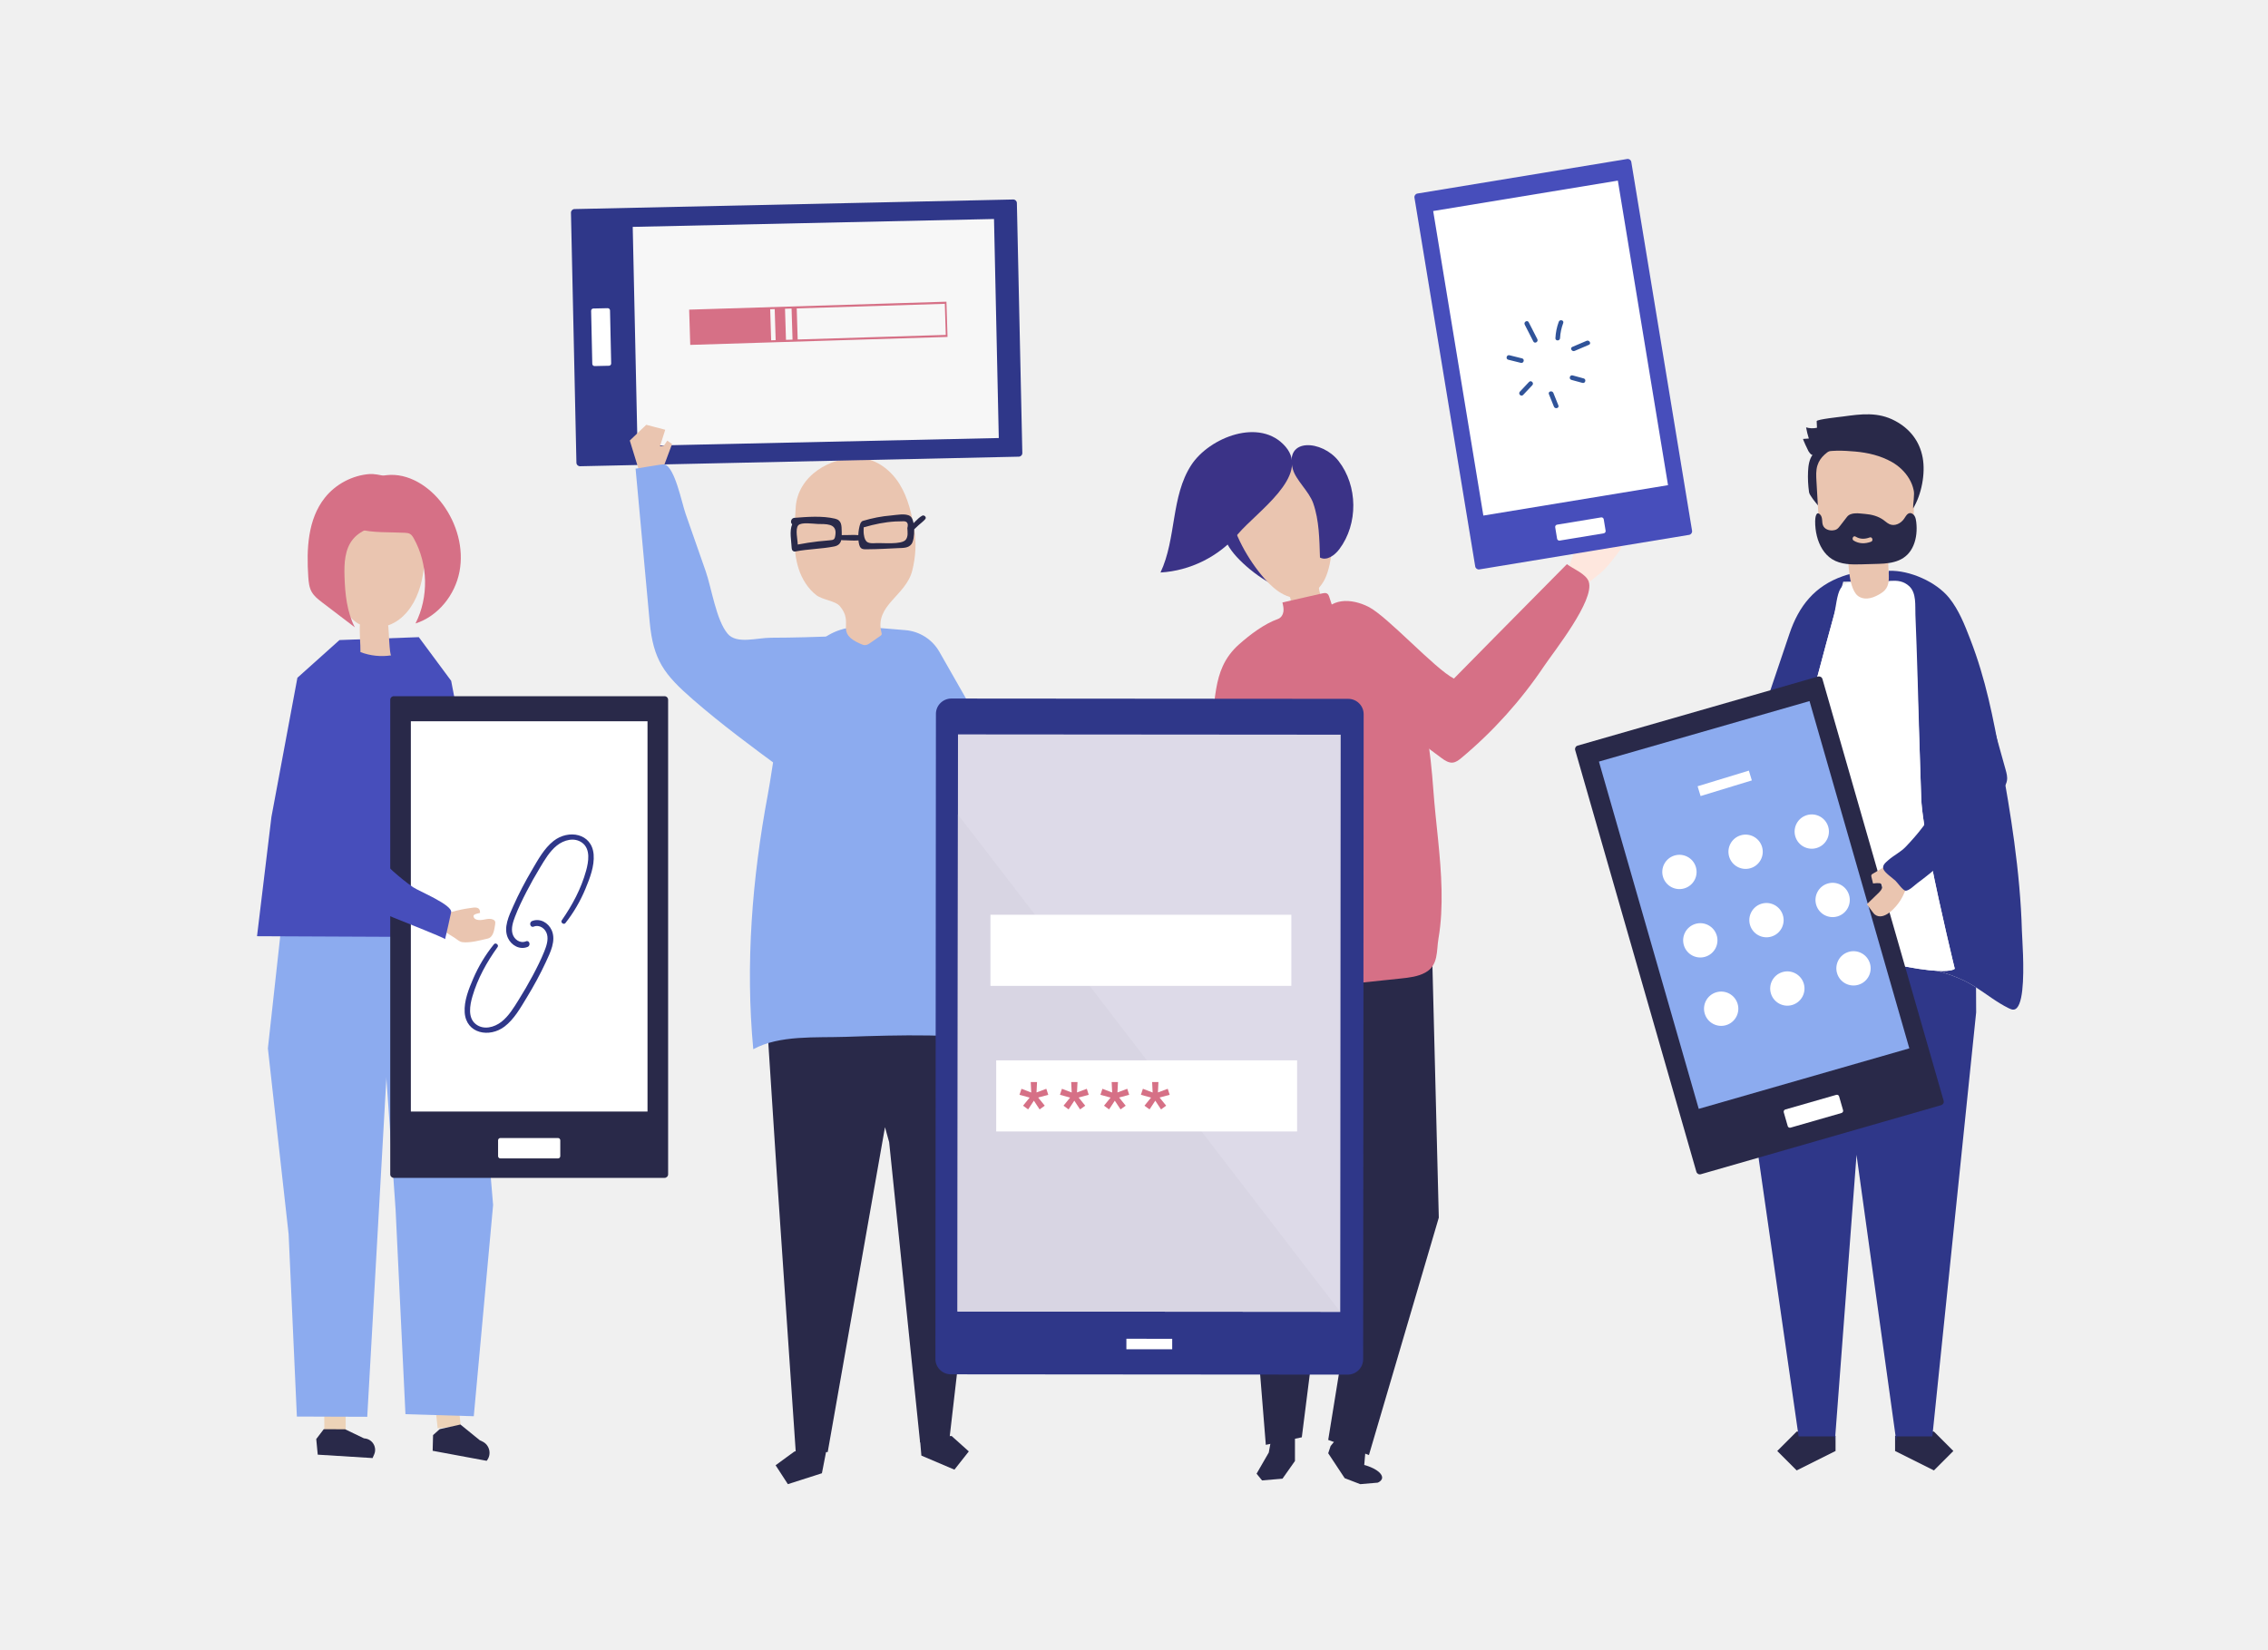
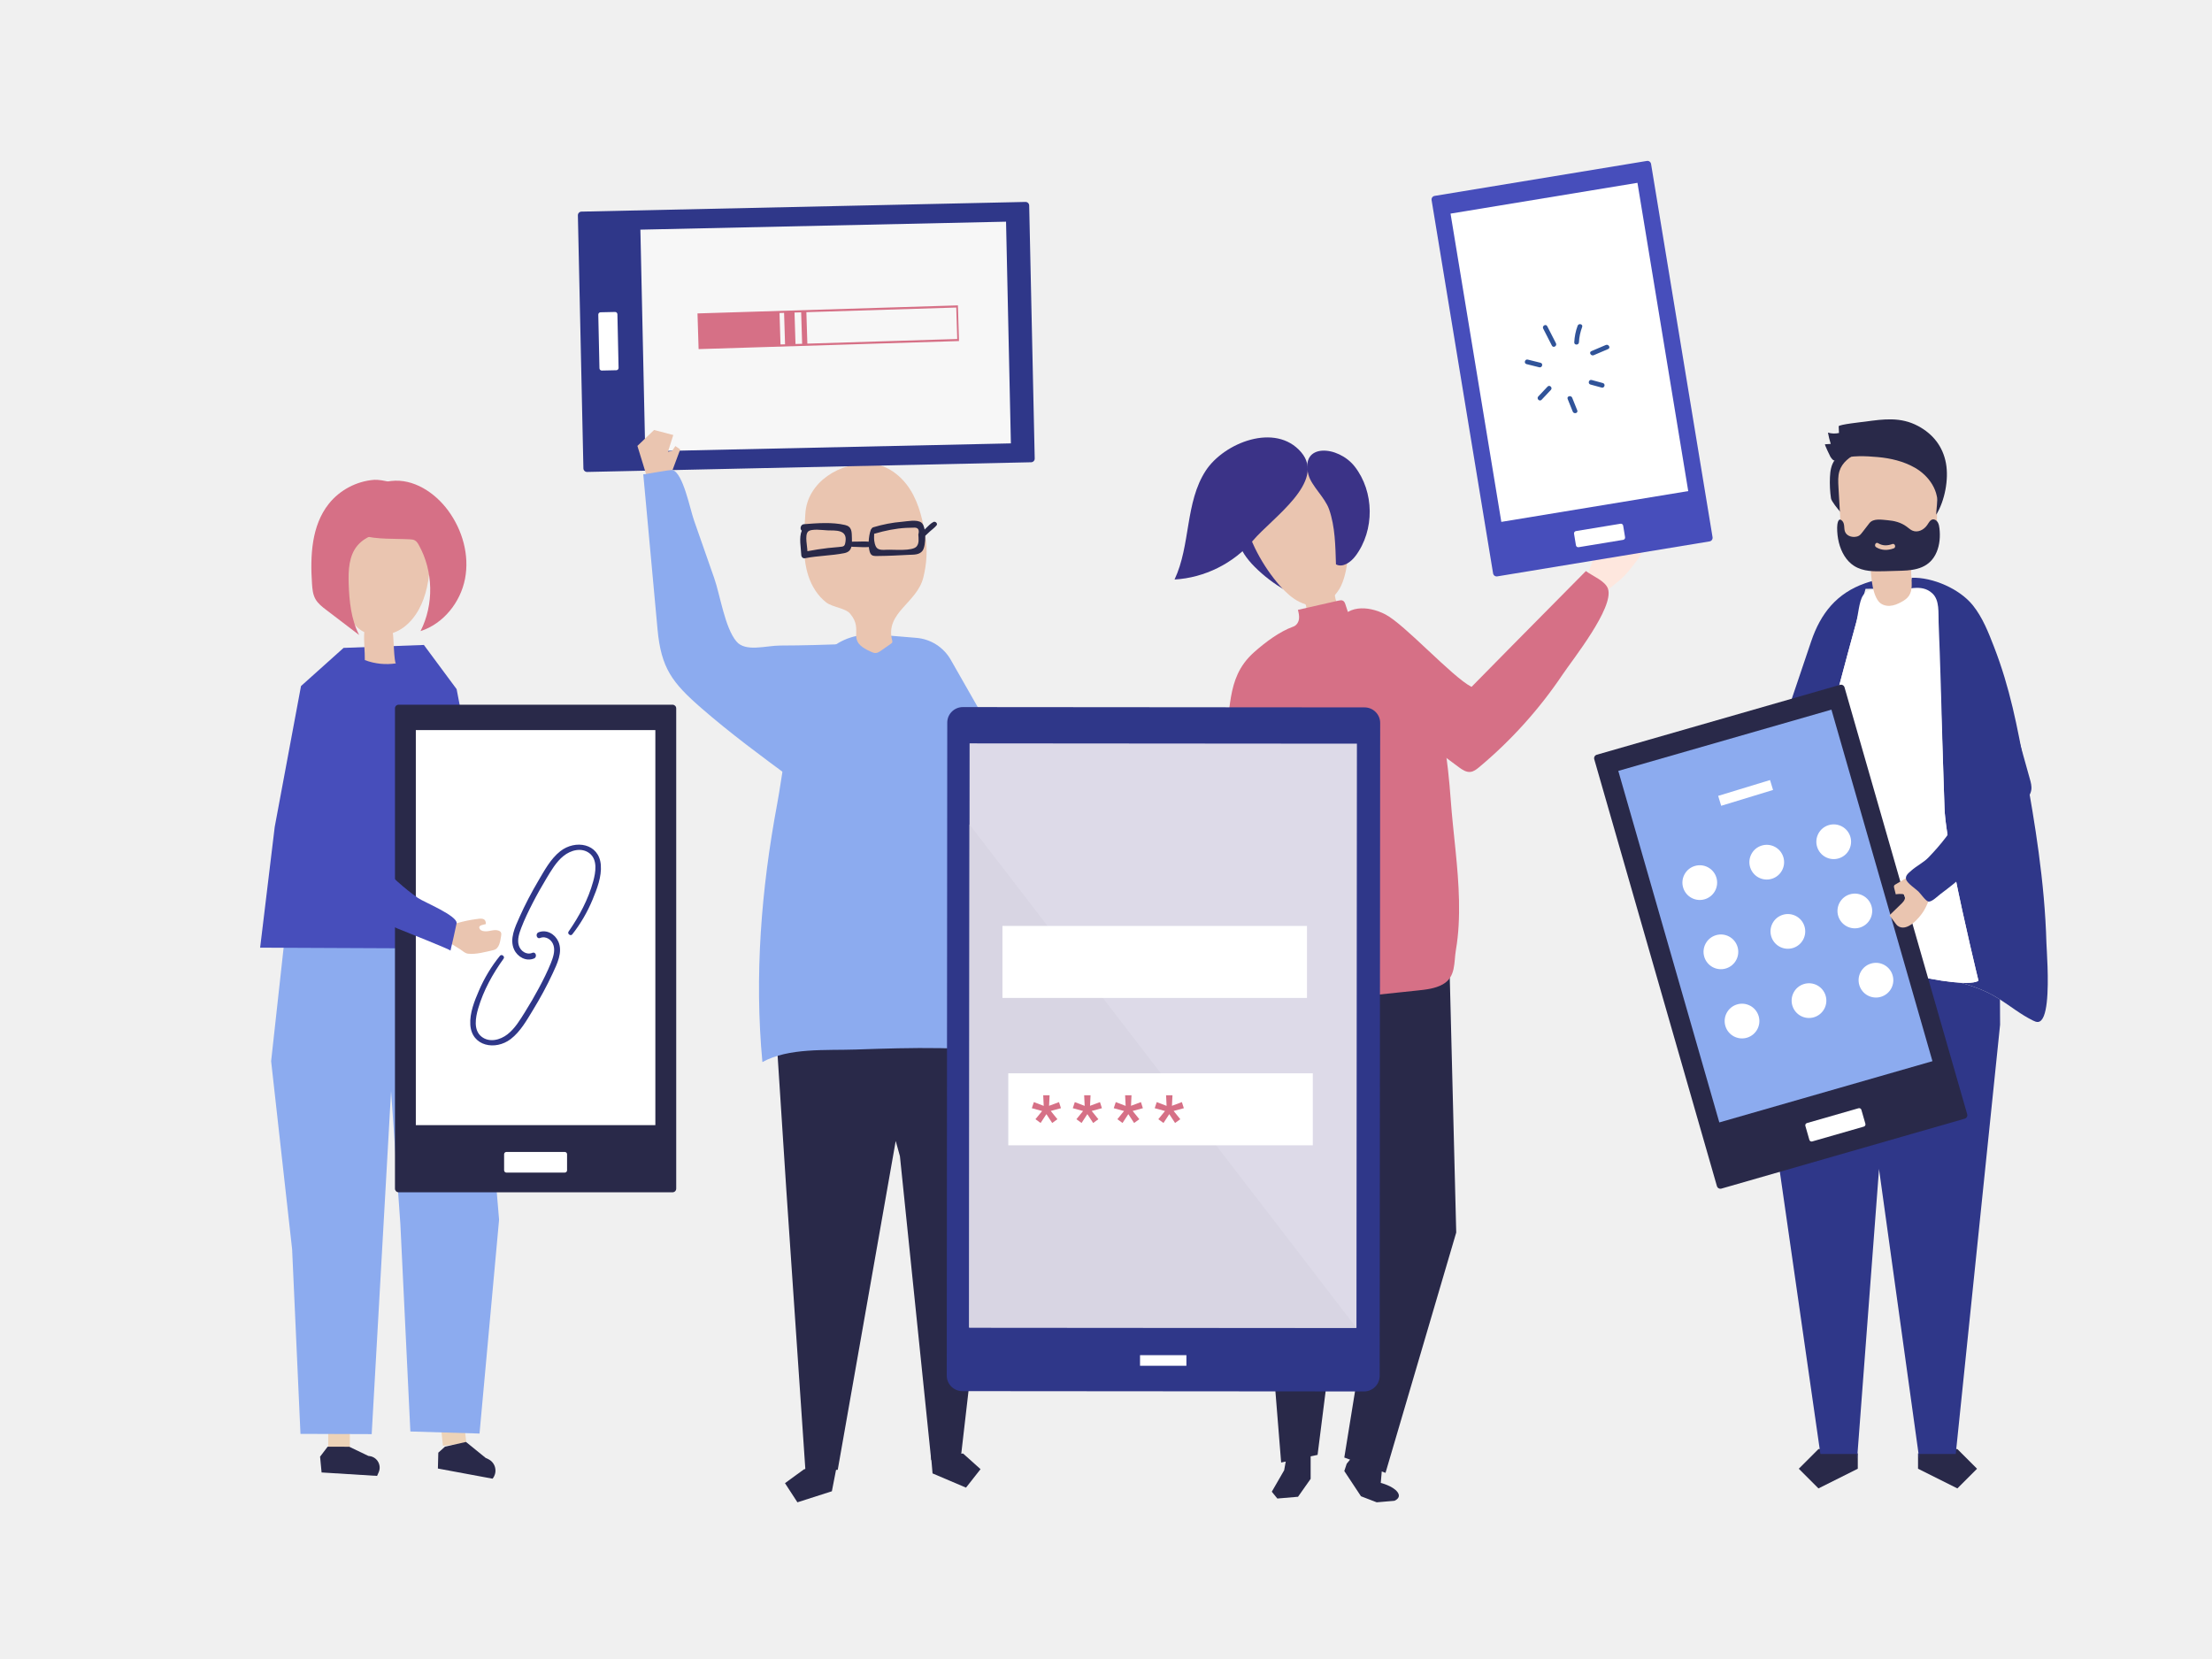
- <svg xmlns="http://www.w3.org/2000/svg" width="100%" height="100%" viewBox="0 0 1100 800" version="1.1" xml:space="preserve" style="fill-rule:evenodd;clip-rule:evenodd;stroke-linejoin:round;stroke-miterlimit:2;">
+ <svg xmlns="http://www.w3.org/2000/svg" width="800" height="600" viewBox="0 0 1060 500" preserveAspectRatio="xMidYMin meet" version="1.1" xml:space="preserve" style="fill-rule:evenodd;clip-rule:evenodd;stroke-linejoin:round;stroke-miterlimit:2;">
  <g>
    <path d="M167.618,676.632L167.66,694.486L157.299,694.51L157.252,674.716L167.618,676.632Z" style="fill:rgb(237,211,184);fill-rule:nonzero;" />
    <path d="M210.221,673.531L212.269,692.822L223.464,691.634L221.194,670.246L210.221,673.531Z" style="fill:rgb(237,211,184);fill-rule:nonzero;" />
    <path d="M223.305,690.988L213.243,693.243L210.041,696.124L209.841,703.728L236.036,708.591C238.568,705.523 237.528,700.891 233.927,699.199L232.739,698.641L223.305,690.988Z" style="fill:rgb(41,41,73);fill-rule:nonzero;" />
    <path d="M167.374,693.288L157.012,693.264L153.382,698.037L154.106,705.61L180.697,707.259L181.46,705.532C182.959,702.138 180.782,698.254 177.104,697.764L176.515,697.686L167.374,693.288Z" style="fill:rgb(41,41,73);fill-rule:nonzero;" />
    <path d="M129.927,508.53L139.988,598.704L143.987,687.12L178.117,687.239L191.772,445.552L136.764,446.415L129.927,508.53Z" style="fill:rgb(140,171,239);fill-rule:nonzero;" />
    <path d="M231.758,496.527L239.161,584.494L229.788,686.964L196.648,685.974L191.866,586.759L186.256,506.524L180.524,446.72L220.204,445.581L231.758,496.527Z" style="fill:rgb(140,171,239);fill-rule:nonzero;" />
    <path d="M203.124,309.062L164.647,310.469L144.245,328.761L131.644,396.283L124.658,454.122L214.604,454.527L237.042,448.849L229.988,388.221L218.816,330.238L203.124,309.062Z" style="fill:rgb(71,78,187);fill-rule:nonzero;" />
    <path d="M167.821,251.657C172.115,247.138 178.279,244.453 184.512,244.387C206.14,244.156 208.232,265.162 204.551,281.615C202.929,288.865 199.523,296.015 193.593,300.491C191.983,301.707 190.16,302.667 188.24,303.351L188.244,303.361C188.6,304.474 188.818,318.032 189.774,317.882C184.766,318.662 179.557,318.115 174.819,316.311C174.883,312.263 174.26,307.292 174.562,302.913C173.952,302.609 173.354,302.277 172.785,301.881C166.909,297.798 164.87,290.154 163.639,283.105C162.04,273.948 160.878,258.963 167.821,251.657Z" style="fill:rgb(234,197,176);fill-rule:nonzero;" />
    <path d="M171.287,261.431C167.186,266.302 166.888,273.247 167.09,279.611C167.36,288.072 168.23,296.76 172.098,304.291C166.842,300.285 161.587,296.278 156.332,292.271C154.354,290.764 152.321,289.192 151.122,287.014C149.913,284.817 149.68,282.231 149.512,279.728C148.618,266.392 149.245,251.865 157.574,241.411C162.834,234.808 170.926,230.542 179.346,229.933C186.22,229.435 214.98,238.231 203.655,248.932C200.39,252.018 192.337,252.5 188.158,253.623C182.192,255.227 175.484,256.446 171.287,261.431Z" style="fill:rgb(214,112,134);fill-rule:nonzero;" />
    <path d="M196.347,258.438C197.185,258.486 198.054,258.543 198.79,258.947C199.665,259.426 200.219,260.32 200.705,261.191C207.672,273.691 207.988,289.66 201.522,302.426C212.497,298.905 220.676,288.631 222.851,277.312C225.026,265.992 221.599,253.977 214.777,244.687C208.398,236 198.1,229.236 187.396,230.493C181.013,231.243 175.032,234.915 171.475,240.268C158.043,260.483 183.396,257.69 196.347,258.438Z" style="fill:rgb(214,112,134);fill-rule:nonzero;" />
    <path d="M400.171,706.744L398.639,714.623L382.127,719.915L376.169,710.743L385.191,704.158L401.703,698.866L400.171,706.744Z" style="fill:rgb(41,41,73);fill-rule:nonzero;" />
    <path d="M446.181,697.885L446.879,706.059L462.91,712.88L469.88,704.029L461.515,696.531L446.181,697.885Z" style="fill:rgb(41,41,73);fill-rule:nonzero;" />
    <path d="M376.169,466.126L369.175,491.532L372.801,503.142L372.456,503.102L376.799,570.072L385.983,704.901L401.449,704.341L429.229,546.752L431.251,554.045L446.252,699.691L460.432,698.44L482.404,508.368L482.404,469.824L376.169,466.126Z" style="fill:rgb(41,41,73);fill-rule:nonzero;" />
    <path d="M439.154,305.668L421.036,304.157C380.549,300.781 377.668,357.229 372.415,385.311C364.807,425.985 361.46,467.659 365.348,508.942C378.081,501.987 395.729,503.435 410.205,502.934C436.867,502.013 464.459,501.283 490.164,505.384C494.964,506.149 492.865,471.569 491.893,465.14C489.911,452.051 487.931,438.962 485.95,425.874C482.37,402.219 478.79,378.563 475.21,354.909C475.105,354.215 475,353.521 474.895,352.827C474.51,350.28 473.657,347.827 472.382,345.589L455.6,316.159C452.183,310.166 446.03,306.241 439.154,305.668Z" style="fill:rgb(140,171,239);fill-rule:nonzero;" />
    <path d="M441.092,245.995C439.944,242.023 438.407,238.192 436.217,234.691C432.04,228.013 425.088,222.649 417.225,222.183C402.762,221.326 386.818,230.817 385.914,246.263C385.344,256.001 384.302,266.465 387.354,275.908C388.928,280.777 391.861,285.565 395.963,288.708C398.934,290.984 405.077,291.39 407.299,293.975C414.577,302.442 404.579,306.857 417.523,312.382C418.173,312.66 418.847,312.941 419.553,312.93C420.556,312.915 421.445,312.317 422.268,311.742C423.855,310.63 425.444,309.518 427.033,308.407C427.221,308.276 427.414,308.138 427.523,307.937C427.699,307.615 427.617,307.219 427.525,306.863C424.071,293.514 439.384,289.055 442.457,276.755C444.073,270.284 444.513,263.56 443.452,257.015C442.854,253.317 442.133,249.598 441.092,245.995Z" style="fill:rgb(234,197,176);fill-rule:nonzero;" />
    <path d="M601.24,271.621C605.604,275.987 610.553,279.769 615.912,282.833C610.916,273.221 607.248,262.918 605.047,252.311C604.879,251.502 604.659,250.6 603.957,250.164C603.302,249.756 602.456,249.904 601.708,250.094C588.35,253.498 593.633,264.01 601.24,271.621Z" style="fill:rgb(59,51,135);fill-rule:nonzero;" />
    <path d="M639.808,285.01C640.612,284.089 641.31,283.112 641.893,282.14C649.959,268.69 649.591,218.24 613.53,224.877C580.787,230.903 601.906,269.553 615.681,283.193C618.291,285.779 621.585,288.394 625.476,289.519C626.518,289.821 626.206,299.961 627.128,301.489C628.975,304.546 633.341,305.447 636.46,304.024C639.163,302.792 641.791,299.051 642.386,296.219C642.816,294.17 639.053,285.875 639.808,285.01Z" style="fill:rgb(234,197,176);fill-rule:nonzero;" />
    <path d="M640.202,270.442C643.494,272.199 647.367,269.355 649.603,266.368C658.789,254.099 658.612,235.671 649.192,223.581C641.311,213.464 622.924,212.094 627.003,227.462C628.449,232.911 634.872,238.259 636.915,244.086C639.835,252.413 639.917,261.726 640.202,270.442Z" style="fill:rgb(59,51,135);fill-rule:nonzero;" />
    <path d="M577.81,225.531C567.848,240.766 570.623,261.244 562.849,277.703C577.225,276.889 591.154,269.958 600.475,258.981C609.615,248.216 635.617,230.869 623.528,216.708C611.223,202.294 586.537,212.182 577.81,225.531Z" style="fill:rgb(59,51,135);fill-rule:nonzero;" />
    <path d="M648.011,698.156L645.352,701.42L644.194,704.926L652.186,717.014L659.736,719.915L668.198,719.189C668.198,719.189 671.824,717.86 669.648,714.959C667.473,712.058 661.671,710.607 661.671,710.607L662.517,700.846L648.011,698.156Z" style="fill:rgb(41,41,73);fill-rule:nonzero;" />
    <path d="M616.461,698.519L615.373,704.563L609.449,714.838L612.109,718.102L622.021,717.255L628.065,708.673L628.065,691.75L616.702,692.837L616.461,698.519Z" style="fill:rgb(41,41,73);fill-rule:nonzero;" />
    <path d="M603.164,461.471L597.252,493.867L613.93,700.846L631.387,697.185L660.346,468.401L603.164,461.471Z" style="fill:rgb(41,41,73);fill-rule:nonzero;" />
    <path d="M694.459,457.218L697.831,590.632L663.946,705.798L644.194,698.454L660.829,595.749L645.556,456.079L694.459,457.218Z" style="fill:rgb(41,41,73);fill-rule:nonzero;" />
    <path d="M593.09,323.05C589.926,329.931 589.341,337.54 588.295,345.831C586.483,360.201 585.588,374.65 585.385,389.094C585.148,405.885 585.856,422.667 587.183,439.394C587.845,447.759 588.665,456.112 589.598,464.452C590.081,468.772 588.176,479.864 592.852,482.137C595.448,483.4 598.592,483.124 601.53,482.815C627.445,480.094 653.36,477.373 679.275,474.652C683.431,474.216 687.733,473.734 691.329,471.741C697.77,468.17 696.653,461.155 697.671,455.244C699.019,447.411 699.323,439.459 699.163,431.558C698.834,415.304 696.342,399.21 695.171,383.016C693.912,365.605 691.121,342.254 684.519,325.701C681.549,318.709 677.364,312.22 671.648,306.881C664.51,300.213 657.939,298.532 648.325,296.791C647.923,296.718 647.502,296.637 647.193,296.388C646.859,296.12 646.716,295.704 646.587,295.311C645.974,293.437 645.36,291.563 644.747,289.69C644.516,288.983 644.229,288.21 643.534,287.856C642.866,287.515 642.039,287.676 641.295,287.845C634.855,289.309 628.417,290.773 621.979,292.237C622.332,293.708 622.688,295.218 622.464,296.716C622.239,298.214 621.307,299.722 619.786,300.261C613.199,302.599 606.318,307.792 600.995,312.511C597.279,315.805 594.806,319.32 593.09,323.05Z" style="fill:rgb(214,112,134);fill-rule:nonzero;" />
    <path d="M778.322,276.012C780.715,273.553 782.714,270.827 784.884,267.995C785.397,267.326 785.919,266.641 786.194,265.843C786.527,264.881 786.475,263.834 786.419,262.817C786.337,261.339 786.255,259.862 786.174,258.385C786.123,257.464 786.068,256.527 785.751,255.66C784.934,253.428 782.613,252.179 780.48,251.13C780.045,250.916 779.587,250.697 779.102,250.714C778.29,250.744 777.632,251.453 777.395,252.23C776.643,254.694 776.876,255.609 775.11,257.917C773.606,259.882 772.025,261.834 770.055,263.354C769.474,262.454 769.618,261.283 769.589,260.121C769.564,259.147 769.441,257.998 768.594,257.517C767.465,256.877 766.117,257.991 765.528,259.148C764.346,261.467 764.359,264.188 763.817,266.734C763.011,270.52 759.145,276.174 761.977,279.296C763.699,281.194 766.566,282.609 768.661,284.12C770.909,282.307 773.158,280.494 775.407,278.68C776.456,277.835 777.417,276.943 778.322,276.012Z" style="fill:rgb(254,231,222);fill-rule:nonzero;" />
    <path d="M659.059,333.167C656.241,330.309 653.477,327.398 650.768,324.437C644.782,317.896 636.652,308.882 640.444,299.753C644.707,289.49 655.643,290.247 663.748,294.356C672.967,299.028 695.949,324.481 705.168,329.153C705.168,329.153 739.268,294.47 759.969,273.653C762.956,275.959 769.323,278.361 770.57,282.203C773.496,291.212 753.624,316.061 748.842,323.182C737.688,339.789 724.177,354.813 708.815,367.631C707.562,368.677 706.192,369.753 704.566,369.908C702.593,370.096 700.785,368.888 699.183,367.721C684.896,357.322 671.463,345.751 659.059,333.167Z" style="fill:rgb(214,112,134);fill-rule:nonzero;" />
    <path d="M653.627,666.787L461.186,666.638C457.04,666.635 453.682,663.296 453.684,659.181L453.932,346.279C453.934,342.164 457.299,338.831 461.444,338.834L653.886,338.983C658.031,338.986 661.39,342.325 661.387,346.44L661.14,659.342C661.137,663.457 657.773,666.791 653.627,666.787Z" style="fill:rgb(47,55,137);fill-rule:nonzero;" />
    <path d="M650.021,636.32L464.413,636.176L464.634,356.228L650.241,356.372L650.021,636.32Z" style="fill:rgb(221,218,232);fill-rule:nonzero;" />
    <path d="M568.528,654.497L546.304,654.479L546.308,649.389L568.532,649.406L568.528,654.497Z" style="fill:white;fill-rule:nonzero;" />
    <path d="M650.021,636.32L464.413,636.176L464.604,395.088L650.021,636.32Z" style="fill:rgb(216,213,227);fill-rule:nonzero;" />
    <path d="M279.57,224.451L276.924,103.193C276.903,102.229 277.668,101.43 278.633,101.409L491.408,96.768C492.372,96.747 493.172,97.511 493.192,98.476L495.838,219.733C495.858,220.698 495.094,221.496 494.13,221.517L281.354,226.159C280.39,226.18 279.591,225.415 279.57,224.451Z" style="fill:rgb(47,55,137);fill-rule:nonzero;" />
    <path d="M309.193,216.294L306.875,110.05L482.102,106.228L484.42,212.472L309.193,216.294Z" style="fill:rgb(247,247,247);fill-rule:nonzero;" />
    <path d="M287.264,176.489L286.703,150.774C286.689,150.164 287.173,149.659 287.782,149.646L294.737,149.494C295.347,149.481 295.852,149.964 295.865,150.574L296.426,176.289C296.439,176.899 295.956,177.404 295.346,177.417L288.392,177.569C287.782,177.582 287.277,177.099 287.264,176.489Z" style="fill:white;fill-rule:nonzero;" />
    <path d="M819.226,259.445L717.501,276.203C716.549,276.36 715.65,275.715 715.493,274.763L686.025,95.885C685.868,94.933 686.513,94.034 687.465,93.877L789.189,77.12C790.141,76.963 791.04,77.607 791.196,78.559L820.665,257.438C820.821,258.39 820.177,259.288 819.226,259.445Z" style="fill:rgb(71,78,187);fill-rule:nonzero;" />
    <path d="M809.011,235.334L719.441,250.089L695.105,102.364L784.675,87.609L809.011,235.334Z" style="fill:white;fill-rule:nonzero;" />
    <path d="M777.831,258.699L756.469,262.219C755.867,262.318 755.299,261.91 755.2,261.309L754.286,255.763C754.188,255.161 754.595,254.593 755.196,254.494L776.559,250.975C777.16,250.876 777.728,251.283 777.827,251.885L778.74,257.431C778.84,258.032 778.433,258.6 777.831,258.699Z" style="fill:white;fill-rule:nonzero;" />
    <path d="M322.298,571.351L191.015,571.351C190.05,571.351 189.268,570.57 189.268,569.605L189.268,339.449C189.268,338.484 190.05,337.702 191.015,337.702L322.298,337.702C323.262,337.702 324.044,338.484 324.044,339.449L324.044,569.605C324.044,570.57 323.262,571.351 322.298,571.351Z" style="fill:rgb(41,41,73);fill-rule:nonzero;" />
    <rect x="199.265" y="349.861" width="114.783" height="189.309" style="fill:white;fill-rule:nonzero;" />
    <path d="M270.636,561.913L242.677,561.913C242.067,561.913 241.573,561.419 241.573,560.809L241.573,553.119C241.573,552.509 242.067,552.015 242.677,552.015L270.636,552.015C271.246,552.015 271.74,552.509 271.74,553.119L271.74,560.809C271.74,561.419 271.246,561.913 270.636,561.913Z" style="fill:white;fill-rule:nonzero;" />
    <path d="M223.128,456.661C223.486,456.833 223.859,456.958 224.257,457.007C228.04,457.474 232.858,456.117 236.529,455.274C239.367,454.622 239.733,450.87 240.122,448.583C240.235,447.918 240.331,447.171 239.935,446.625C239.706,446.309 239.345,446.115 238.979,445.979C236.88,445.193 234.822,446.343 232.708,446.283C231.774,446.256 230.577,446.14 230,445.288C228.662,443.31 231.615,443.258 232.828,442.806C232.868,439.516 230.165,440.169 227.835,440.491C224.956,440.888 222.104,441.488 219.31,442.285C217.138,442.903 216.032,442.962 215.644,445.266C215.546,445.843 214.326,451.042 214.569,451.193C216.551,452.426 218.534,453.658 220.506,454.906C221.379,455.458 222.2,456.216 223.128,456.661Z" style="fill:rgb(234,197,176);fill-rule:nonzero;" />
    <path d="M176.48,339.456C176.746,341.049 176.398,342.712 176.049,344.307C174.213,352.69 172.56,361.12 171.071,369.571C169.707,377.316 166.002,388.354 167.115,396.148C168.059,402.752 176.876,409.207 181.712,414.079C187.52,419.93 193.562,425.618 200.337,430.347C202.971,432.185 219.494,438.898 218.794,442.506C217.855,446.864 216.917,451.218 215.87,455.553C215.994,455.04 192.322,445.73 190.459,444.938C175.399,438.534 162.495,429.702 149.688,419.337C147.229,417.347 144.75,415.257 143.167,412.517C141.803,410.157 141.186,407.452 140.585,404.792C137.43,390.817 138.525,376.465 140.094,362.362C140.836,355.684 140.51,347.52 142.394,341.107C144.144,335.149 149.71,329.144 153.74,324.504C154.521,323.606 155.359,322.694 156.463,322.248C162.694,319.734 170.317,330.961 173.571,334.57C174.713,335.837 175.877,337.175 176.339,338.817C176.398,339.028 176.445,339.241 176.48,339.456Z" style="fill:rgb(71,78,187);fill-rule:nonzero;" />
    <path d="M439.3,261.803C437.333,264.309 428.042,263.273 424.826,263.453C421.211,263.656 419.533,263.477 418.946,259.129C418.798,258.026 418.877,256.903 418.898,255.776C418.99,255.766 419.084,255.752 419.184,255.723C424.113,254.27 429.114,253.246 434.235,252.956C435.397,252.892 436.561,252.861 437.725,252.862C439.927,252.668 440.709,253.758 440.071,256.133C440.176,258.118 440.535,260.23 439.3,261.803ZM405.2,259.23C404.884,261.754 404.54,261.918 402.19,262.108C400.38,262.254 398.571,262.412 396.765,262.618C393.46,262.995 390.178,263.523 386.907,264.141C386.917,261.967 385.551,256.556 387.183,254.795C388.692,253.167 394.483,254.088 396.592,254.156C400.279,254.277 405.895,253.668 405.2,259.23ZM447.287,250.142C446.035,250.79 444.916,251.947 443.922,252.934C443.649,253.204 443.365,253.482 443.082,253.767C442.789,252.249 442.285,251 441.526,250.423C439.398,248.803 434.639,249.842 432.258,250.032C427.589,250.406 423.042,251.307 418.541,252.653C418.049,252.8 417.735,253.126 417.568,253.512C417.455,253.602 417.356,253.714 417.304,253.862C416.716,255.487 416.353,257.547 416.279,259.585L416.244,259.575C414.301,259.419 412.323,259.507 410.374,259.551C409.686,259.567 408.952,259.517 408.254,259.584C408.261,259.077 408.252,258.551 408.239,258.005C408.161,254.828 408.286,252.363 404.962,251.582C398.767,250.127 391.527,250.7 385.247,251.195C383.59,251.325 383.176,253.596 384.22,254.292C382.774,257.662 383.82,262.326 383.974,265.915C384.017,266.931 384.751,267.703 385.772,267.503C391.98,266.286 398.407,266.296 404.562,265.078C406.711,264.653 407.63,263.527 408.009,261.975C408.722,262.085 409.485,262.049 410.243,262.079C412.189,262.158 414.163,262.28 416.109,262.159C416.2,262.153 416.27,262.117 416.351,262.097C416.429,262.873 416.552,263.621 416.744,264.3C417.425,266.696 418.851,266.439 421.036,266.428C425.888,266.403 430.761,266.109 435.607,265.876C437.854,265.767 440.598,265.974 442.121,263.868C442.984,262.675 443.462,259.663 443.386,256.756C444.126,256.106 444.815,255.385 445.543,254.732C446.613,253.77 447.851,252.893 448.774,251.792C449.546,250.874 448.236,249.65 447.287,250.142Z" style="fill:rgb(41,41,73);fill-rule:nonzero;" />
    <path d="M321.033,228.593L310.622,230.512L305.449,213.681L313.443,206.052L322.645,208.459L320.104,216.452L322.056,216.092L323.636,213.749L325.96,215.373L321.033,228.593Z" style="fill:rgb(234,197,176);fill-rule:nonzero;" />
    <path d="M399.526,338.177C403.926,322.927 406.9,308.592 406.657,308.6C395.762,308.96 384.863,309.332 373.96,309.343C367.057,309.35 357.27,312.607 352.893,307.378C347.32,300.719 345.145,285.304 342.246,277.02C339.015,267.785 335.783,258.55 332.552,249.314C330.642,243.854 327.348,226.766 322.332,225.261C321.27,224.943 308.282,227.52 308.258,227.282C309.562,241.451 310.865,255.619 312.169,269.787C313.143,280.378 314.118,290.969 315.092,301.56C316.805,320.172 322.105,327.153 336.124,339.352C350.016,351.442 364.857,362.379 379.668,373.303C386.162,378.092 393.978,357.407 399.526,338.177Z" style="fill:rgb(140,171,239);fill-rule:nonzero;" />
    <rect x="480.375" y="443.711" width="145.933" height="34.5" style="fill:white;fill-rule:nonzero;" />
    <rect x="483.172" y="514.337" width="145.932" height="34.5" style="fill:white;fill-rule:nonzero;" />
    <path d="M498.66,538.137L496.194,536.331L499.39,532.406L494.457,531.051L495.43,528.134L500.153,529.94L499.91,524.869L502.967,524.869L502.724,529.905L507.482,528.134L508.42,531.051L503.522,532.371L506.719,536.331L504.218,538.137L501.438,533.9L498.66,538.137Z" style="fill:rgb(214,112,134);fill-rule:nonzero;" />
    <path d="M518.288,538.137L515.822,536.331L519.018,532.406L514.085,531.051L515.057,528.134L519.781,529.94L519.538,524.869L522.594,524.869L522.352,529.905L527.11,528.134L528.048,531.051L523.15,532.371L526.347,536.331L523.846,538.137L521.065,533.9L518.288,538.137Z" style="fill:rgb(214,112,134);fill-rule:nonzero;" />
    <path d="M537.916,538.137L535.45,536.331L538.646,532.406L533.713,531.051L534.686,528.134L539.409,529.94L539.166,524.869L542.223,524.869L541.979,529.905L546.738,528.134L547.676,531.051L542.778,532.371L545.974,536.331L543.474,538.137L540.694,533.9L537.916,538.137Z" style="fill:rgb(214,112,134);fill-rule:nonzero;" />
    <path d="M557.544,538.137L555.078,536.331L558.273,532.406L553.341,531.051L554.313,528.134L559.037,529.94L558.794,524.869L561.851,524.869L561.607,529.905L566.366,528.134L567.304,531.051L562.406,532.371L565.602,536.331L563.102,538.137L560.322,533.9L557.544,538.137Z" style="fill:rgb(214,112,134);fill-rule:nonzero;" />
    <path d="M890.26,696.476L890.26,703.825L871.412,713.25L861.987,703.825L871.412,694.401L872.628,694.401L872.931,696.476L890.26,696.476Z" style="fill:rgb(41,41,73);fill-rule:nonzero;" />
    <path d="M936.677,694.401L937.978,694.401L947.401,703.825L937.978,713.25L919.13,703.825L919.13,696.476L936.459,696.476L936.677,694.401Z" style="fill:rgb(41,41,73);fill-rule:nonzero;" />
    <path d="M981.186,463.101C981.009,457.778 980.693,453.323 980.649,451.73C980.25,437.318 978.871,422.822 976.915,408.282C975.148,395.155 972.905,381.993 970.477,368.768C966.668,348.03 963.205,329.757 955.57,310.034C952.858,303.029 950.076,295.899 945.395,290.067C939.069,282.185 926.145,276.528 916.115,276.87C915.936,277.282 915.193,281.956 915.695,281.896C915.542,281.914 915.389,281.933 915.236,281.951L917.365,281.931L928.9,305.805C928.9,305.805 931.278,368.22 931.813,387.119C931.99,393.402 933.93,404.989 936.41,417.542C941.225,441.9 948.08,469.903 948.08,469.903C948.08,469.903 947.135,471.334 939.535,470.932C944.055,472.137 948.46,473.66 952.585,475.657C954.644,476.654 956.553,477.772 958.393,478.948C963.629,482.295 968.307,486.125 974.245,489.059C975.006,489.435 975.839,489.824 976.703,489.719C981.319,489.162 981.557,474.25 981.186,463.101Z" style="fill:rgb(47,55,137);fill-rule:nonzero;" />
    <path d="M901.38,277.51C898.754,277.989 896.207,278.644 893.786,279.492C880.234,284.243 872.495,293.809 867.91,307.39C864.22,318.316 860.53,329.243 856.84,340.17C853.811,349.143 850.779,358.12 848.152,367.222C841.275,391.051 837.21,415.608 834.224,440.223C832.727,452.564 831.501,464.937 830.32,477.313C829.597,484.898 831.923,483.427 837.229,479.716C840.82,477.202 844.338,473.998 848.662,472.831C849.414,472.628 850.174,472.412 850.937,472.189C861.551,469.084 873.048,464.294 884.133,464.394C885.311,464.405 886.49,464.436 887.669,464.464C871.73,463.255 860.714,462.991 860.714,462.991C860.714,462.991 863.096,440.016 865.148,418.751C866.445,405.314 867.611,392.558 867.962,386.715C868.884,371.344 893.979,282.158 893.979,282.158L902.873,282.072C902.063,281.125 901.695,279.679 901.538,278.375C901.502,278.075 901.443,277.791 901.38,277.51Z" style="fill:rgb(47,55,137);fill-rule:nonzero;" />
    <path d="M850.937,472.189C861.55,469.084 873.048,464.295 884.134,464.394C885.311,464.405 886.49,464.436 887.669,464.464C888.655,464.539 889.66,464.618 890.684,464.7C898.111,465.297 906.458,466.095 915.172,467.153C915.6,467.205 916.025,467.255 916.455,467.309C927.601,469.734 934.837,470.683 939.535,470.932C944.055,472.137 948.46,473.66 952.585,475.657C954.644,476.654 956.552,477.772 958.394,478.948L958.452,491.058L937.203,696.754L919.781,696.754L919.781,698.848L919.682,698.848L900.525,560.877L900.446,560.1L889.951,698.848L889.852,698.848L889.852,696.754L872.345,696.754L850.14,542.248L850.937,472.189Z" style="fill:rgb(47,55,137);fill-rule:nonzero;" />
    <path d="M860.714,462.991C860.714,462.991 871.731,463.255 887.669,464.464C888.655,464.539 889.661,464.618 890.684,464.7C898.111,465.297 906.458,466.095 915.172,467.153C915.6,467.205 916.025,467.255 916.455,467.309C927.601,469.734 934.837,470.683 939.535,470.932C947.135,471.335 948.08,469.903 948.08,469.903C948.08,469.903 941.224,441.9 936.41,417.542C933.93,404.989 931.99,393.403 931.813,387.119C931.08,367.345 930.617,347.563 930.023,327.786C929.728,317.908 929.401,308.03 928.992,298.156C928.811,293.774 929.566,287.649 925.991,284.345C920.554,279.322 913.649,283.057 907.412,282.845C902.761,282.687 895.842,280.602 892.734,285.394C890.824,288.341 890.47,294.778 889.479,298.386C886.539,309.093 883.645,319.813 880.821,330.552C876.083,348.572 869.086,367.993 867.962,386.714C867.611,392.558 866.445,405.314 865.148,418.751C863.096,440.016 860.714,462.991 860.714,462.991Z" style="fill:white;fill-rule:nonzero;" />
    <path d="M886.75,225.078C884.518,229.579 883.59,234.679 883.627,239.72C883.637,241.061 883.625,242.61 882.603,243.455C881.507,244.36 882.601,246.162 881.678,245.077C880.755,243.991 877.616,240.218 877.411,238.798C876.933,235.471 876.767,232.098 876.916,228.739C877.047,225.818 877.477,222.75 879.234,220.436C880.277,219.064 881.71,218.063 883.122,217.091C885.17,215.682 887.281,214.258 889.686,213.671C893.829,212.66 896.473,214.052 892.932,217.212C890.395,219.476 888.279,221.994 886.75,225.078Z" style="fill:rgb(41,41,73);fill-rule:nonzero;" />
    <path d="M916.095,280.826C916.022,282.473 915.71,284.03 914.851,285.388C913.992,286.745 912.606,287.674 911.201,288.45C909.45,289.416 907.554,290.219 905.558,290.325C903.561,290.431 901.44,289.74 900.205,288.168C896.583,283.561 896.584,273.664 896.144,268.084C891.086,267.473 885.106,266.133 883.123,260.882C882.498,259.228 882.386,257.4 882.282,255.611C881.854,248.215 881.427,240.819 880.999,233.423C880.851,230.865 880.711,228.229 881.453,225.809C882.754,221.563 886.47,218.878 890.158,217.118C899.57,212.626 910.784,212.198 919.945,217.406C922.383,218.792 924.71,220.617 926.204,223.182C928.507,227.136 928.497,232.168 928.409,236.875C928.328,241.219 928.246,245.564 928.165,249.908C928.071,254.905 927.626,260.675 923.958,263.504C922.01,265.005 919.414,265.398 917.766,267.296C914.619,270.919 916.297,276.223 916.095,280.826Z" style="fill:rgb(234,197,176);fill-rule:nonzero;" />
    <path d="M899.957,260.28C902.207,261.653 904.485,261.553 906.86,260.688C908.08,260.244 908.712,262.328 907.494,262.772C904.628,263.816 901.744,263.87 899.042,262.221C897.917,261.535 898.825,259.589 899.957,260.28ZM881.195,259.986C882.327,264.544 884.74,268.827 888.557,271.221C892.883,273.934 898.136,273.868 903.102,273.728C905.817,273.651 908.534,273.574 911.25,273.497C918.122,273.302 924.905,272.042 928.064,264.506C929.521,261.032 929.84,257.064 929.406,253.255C929.287,252.208 929.101,251.135 928.566,250.255C928.032,249.375 927.07,248.73 926.126,248.915C924.918,249.152 924.255,250.522 923.523,251.598C921.929,253.947 918.974,255.365 916.474,254.285C915.732,253.965 915.08,253.457 914.43,252.944C914.164,252.734 913.898,252.524 913.627,252.324C910.94,250.347 907.732,249.543 904.554,249.289C901.796,249.069 897.711,248.254 895.798,250.733C894.685,252.176 893.571,253.618 892.458,255.06C892,255.654 891.53,256.26 890.919,256.657C890.29,257.066 889.55,257.228 888.817,257.279C886.976,257.409 884.863,256.652 884.141,254.784C883.826,253.97 883.82,253.063 883.743,252.184C883.665,251.307 883.487,250.379 882.923,249.746C880.767,247.326 880.381,251.377 880.369,252.753C880.348,255.186 880.611,257.632 881.195,259.986Z" style="fill:rgb(41,41,73);fill-rule:nonzero;" />
    <path d="M877.303,212.717C876.732,210.949 876.286,209.14 875.968,207.308C877.676,207.819 879.513,207.883 881.251,207.491C881.201,206.427 881.152,205.363 881.103,204.299C881.065,203.413 892.804,202.177 893.757,202.047C902.673,200.832 910.825,199.692 919.169,204.155C926.297,207.967 931.046,213.969 932.519,222.027C933.925,229.726 931.942,239.98 927.86,246.645C927.781,244.58 928.702,239.651 928.125,237.715C927.731,235.765 926.968,233.904 925.958,232.203C923.941,228.806 920.943,226.015 917.546,224.089C912.128,221.02 905.937,219.571 899.799,219.026C894.176,218.528 887.335,218.155 881.895,219.948C879.28,220.809 878.874,221.509 877.131,218.871C876.823,218.406 874.295,212.921 874.515,212.906C875.443,212.843 876.373,212.78 877.303,212.717Z" style="fill:rgb(41,41,73);fill-rule:nonzero;" />
    <path d="M941.484,536.082L824.915,569.58C823.988,569.846 823.021,569.311 822.754,568.384L763.975,363.836C763.708,362.909 764.244,361.941 765.171,361.675L881.74,328.177C882.667,327.911 883.635,328.446 883.901,329.373L942.681,533.921C942.947,534.848 942.411,535.816 941.484,536.082Z" style="fill:rgb(41,41,73);fill-rule:nonzero;" />
    <path d="M926.039,508.521L823.903,537.871L775.496,369.42L877.633,340.07L926.039,508.521Z" style="fill:rgb(140,171,239);fill-rule:nonzero;" />
    <path d="M893.147,539.881L868.426,546.985C867.84,547.153 867.229,546.815 867.061,546.229L865.139,539.543C864.971,538.957 865.309,538.345 865.895,538.177L890.616,531.073C891.202,530.905 891.813,531.243 891.981,531.829L893.903,538.515C894.071,539.101 893.733,539.713 893.147,539.881Z" style="fill:white;fill-rule:nonzero;" />
    <path d="M822.497,420.526C823.838,424.92 821.363,429.569 816.969,430.91C812.574,432.251 807.925,429.776 806.584,425.382C805.243,420.987 807.718,416.338 812.112,414.997C816.507,413.656 821.156,416.131 822.497,420.526Z" style="fill:white;fill-rule:nonzero;" />
    <path d="M854.589,410.733C855.93,415.127 853.454,419.777 849.06,421.118C844.665,422.458 840.016,419.983 838.675,415.589C837.334,411.194 839.81,406.545 844.204,405.204C848.599,403.863 853.248,406.338 854.589,410.733Z" style="fill:white;fill-rule:nonzero;" />
    <path d="M886.68,400.94C888.021,405.334 885.546,409.984 881.151,411.325C876.757,412.666 872.107,410.19 870.767,405.796C869.426,401.402 871.901,396.752 876.295,395.411C880.689,394.07 885.339,396.546 886.68,400.94Z" style="fill:white;fill-rule:nonzero;" />
    <path d="M832.62,453.697C833.961,458.092 831.485,462.741 827.091,464.082C822.696,465.423 818.047,462.948 816.706,458.553C815.365,454.159 817.841,449.51 822.235,448.169C826.629,446.828 831.278,449.303 832.62,453.697Z" style="fill:white;fill-rule:nonzero;" />
    <path d="M864.711,443.905C866.052,448.299 863.577,452.948 859.183,454.289C854.788,455.63 850.139,453.155 848.798,448.761C847.457,444.366 849.932,439.717 854.326,438.376C858.721,437.035 863.37,439.51 864.711,443.905Z" style="fill:white;fill-rule:nonzero;" />
    <path d="M896.803,434.112C898.144,438.506 895.668,443.156 891.273,444.497C886.88,445.838 882.23,443.362 880.889,438.968C879.548,434.573 882.023,429.924 886.418,428.583C890.813,427.242 895.462,429.717 896.803,434.112Z" style="fill:white;fill-rule:nonzero;" />
    <path d="M842.742,486.869C844.083,491.264 841.607,495.913 837.214,497.254C832.819,498.595 828.17,496.12 826.829,491.725C825.487,487.331 827.963,482.682 832.357,481.341C836.752,480 841.401,482.475 842.742,486.869Z" style="fill:white;fill-rule:nonzero;" />
    <path d="M874.834,477.077C876.175,481.471 873.699,486.12 869.305,487.461C864.91,488.802 860.261,486.327 858.92,481.933C857.579,477.538 860.055,472.889 864.449,471.548C868.844,470.207 873.493,472.682 874.834,477.077Z" style="fill:white;fill-rule:nonzero;" />
    <path d="M906.925,467.284C908.266,471.678 905.791,476.328 901.396,477.668C897.002,479.01 892.353,476.534 891.012,472.14C889.671,467.745 892.146,463.096 896.54,461.755C900.935,460.414 905.584,462.889 906.925,467.284Z" style="fill:white;fill-rule:nonzero;" />
    <path d="M849.657,378.552L824.8,386.138L823.351,381.389L848.208,373.804L849.657,378.552Z" style="fill:white;fill-rule:nonzero;" />
    <path d="M335.561,166.256L374.019,165.067L373.552,149.994L375.736,149.926L376.202,165L381.205,164.845L380.739,149.771L383.919,149.673L384.385,164.747L386.886,164.669L386.42,149.596L385.543,149.623L458.245,147.375L458.711,162.449L335.561,166.256ZM459.032,146.337L334.245,150.196L334.773,167.294L459.561,163.435L459.032,146.337Z" style="fill:rgb(214,112,134);fill-rule:nonzero;" />
    <path d="M739.505,157.46C740.896,160.184 742.289,162.908 743.682,165.632C744.34,166.92 746.279,165.784 745.622,164.498C744.229,161.774 742.837,159.05 741.444,156.326C740.786,155.038 738.847,156.173 739.505,157.46Z" style="fill:rgb(48,83,153);fill-rule:nonzero;" />
    <path d="M756.01,156.091C755.056,158.654 754.529,161.306 754.39,164.036C754.315,165.481 756.563,165.477 756.636,164.036C756.767,161.498 757.29,159.068 758.176,156.688C758.681,155.331 756.51,154.745 756.01,156.091Z" style="fill:rgb(48,83,153);fill-rule:nonzero;" />
    <path d="M731.511,174.484C733.551,174.991 735.591,175.499 737.631,176.006C739.034,176.356 739.633,174.189 738.229,173.84C736.188,173.332 734.148,172.825 732.108,172.317C730.705,171.968 730.106,174.134 731.511,174.484Z" style="fill:rgb(48,83,153);fill-rule:nonzero;" />
    <path d="M738.737,191.571C740.22,189.998 741.703,188.424 743.187,186.851C744.178,185.799 742.592,184.207 741.598,185.262C740.114,186.835 738.631,188.409 737.148,189.983C736.157,191.034 737.743,192.626 738.737,191.571Z" style="fill:rgb(48,83,153);fill-rule:nonzero;" />
    <path d="M751.229,191.183C752.041,193.203 752.854,195.224 753.666,197.244C754.199,198.569 756.373,197.99 755.833,196.647C755.021,194.626 754.208,192.606 753.396,190.586C752.863,189.261 750.688,189.839 751.229,191.183Z" style="fill:rgb(48,83,153);fill-rule:nonzero;" />
    <path d="M762.144,184.264C763.934,184.752 765.725,185.241 767.515,185.73C768.911,186.111 769.508,183.944 768.112,183.563C766.321,183.074 764.531,182.586 762.741,182.097C761.344,181.716 760.748,183.883 762.144,184.264Z" style="fill:rgb(48,83,153);fill-rule:nonzero;" />
    <path d="M763.716,170.212C766.025,169.228 768.335,168.244 770.645,167.259C771.971,166.694 770.827,164.758 769.511,165.319C767.201,166.303 764.892,167.288 762.582,168.272C761.256,168.837 762.399,170.773 763.716,170.212Z" style="fill:rgb(48,83,153);fill-rule:nonzero;" />
    <path d="M267.561,451.195C265.949,447.584 261.911,445.256 258.092,446.757C256.42,447.413 257.151,450.144 258.842,449.476C261.709,448.345 264.559,450.432 265.311,453.221C266.055,455.977 264.971,459.03 263.958,461.559C262.329,465.623 260.329,469.563 258.271,473.422C256.172,477.355 253.921,481.206 251.557,484.985C249.171,488.8 246.77,492.855 243.176,495.66C239.71,498.365 234.522,499.737 230.763,496.782C226.743,493.621 227.908,487.519 229.144,483.284C231.682,474.585 236.083,466.693 241.342,459.368C242.075,458.349 240.392,457.033 239.59,458.016C235.486,463.051 232.142,468.618 229.563,474.581C227.378,479.633 225.011,485.452 225.374,491.068C226.046,501.472 237.42,503.515 244.716,497.939C249.371,494.38 252.422,488.891 255.417,483.981C258.837,478.374 261.993,472.602 264.756,466.642C266.876,462.069 269.827,456.274 267.561,451.195Z" style="fill:rgb(47,55,137);fill-rule:nonzero;" />
    <path d="M246.365,455.021C248.034,458.606 252.107,460.87 255.903,459.309C257.562,458.626 256.79,455.908 255.11,456.602C252.261,457.778 249.379,455.736 248.583,452.96C247.795,450.216 248.831,447.146 249.804,444.601C251.369,440.513 253.305,436.542 255.303,432.65C257.338,428.684 259.53,424.799 261.834,420.983C264.16,417.131 266.497,413.039 270.045,410.177C273.469,407.418 278.634,405.964 282.439,408.859C286.509,411.956 285.44,418.076 284.271,422.33C281.87,431.068 277.594,439.029 272.451,446.436C271.735,447.467 273.439,448.756 274.225,447.76C278.249,442.661 281.504,437.042 283.989,431.039C286.094,425.953 288.369,420.097 287.918,414.487C287.082,404.096 275.677,402.232 268.47,407.923C263.871,411.554 260.907,417.09 257.989,422.047C254.659,427.707 251.594,433.529 248.926,439.531C246.878,444.137 244.019,449.978 246.365,455.021Z" style="fill:rgb(47,55,137);fill-rule:nonzero;" />
    <path d="M908.487,423.725C908.175,423.889 907.844,424.073 907.688,424.389C907.512,424.743 907.605,425.166 907.702,425.55C907.956,426.557 908.21,427.564 908.464,428.572C908.448,428.514 911.727,428.131 912.272,428.641C913.701,429.97 912.461,431.811 911.389,432.851C909.403,434.778 907.418,436.704 905.433,438.63C906.431,439.962 907.429,441.293 908.427,442.625C908.701,442.991 908.98,443.362 909.347,443.637C913.757,446.944 919.766,439.863 921.704,436.747C923.629,433.655 924.883,430.195 925.937,426.708C926.025,426.413 926.114,426.097 926.027,425.801C925.924,425.448 925.601,425.213 925.299,425.003C923.017,423.415 920.104,419.909 917.187,419.792C914.365,419.679 910.874,422.473 908.487,423.725Z" style="fill:rgb(234,197,176);fill-rule:nonzero;" />
    <path d="M940.653,379.494C941.041,383.194 941.071,386.905 939.476,390.117C935.634,397.847 930.139,404.664 924.181,410.858C921.788,413.345 918.492,414.897 915.91,417.184C914.499,418.435 912.85,419.658 913.445,421.507C914.028,423.316 917.94,425.896 919.341,427.239C920.334,428.191 922.854,431.85 924.132,432.033C925.778,432.269 928.682,429.305 929.952,428.367C933.924,425.435 937.772,422.334 941.46,419.05C953.115,408.675 960.206,396.159 970.083,384.392C971.538,382.66 973.048,380.809 973.403,378.574C973.687,376.796 973.197,374.996 972.713,373.262C967.81,355.719 962.906,338.176 958.003,320.633C955.68,312.32 953.109,303.584 946.876,297.613C944.482,295.321 940.954,293.464 937.949,294.861C934.271,296.572 934.047,301.631 934.375,305.674C935.571,320.425 936.769,335.175 937.966,349.926C938.564,357.301 939.163,364.677 939.762,372.052C939.954,374.417 940.388,376.953 940.653,379.494Z" style="fill:rgb(47,55,137);fill-rule:nonzero;" />
  </g>
</svg>
